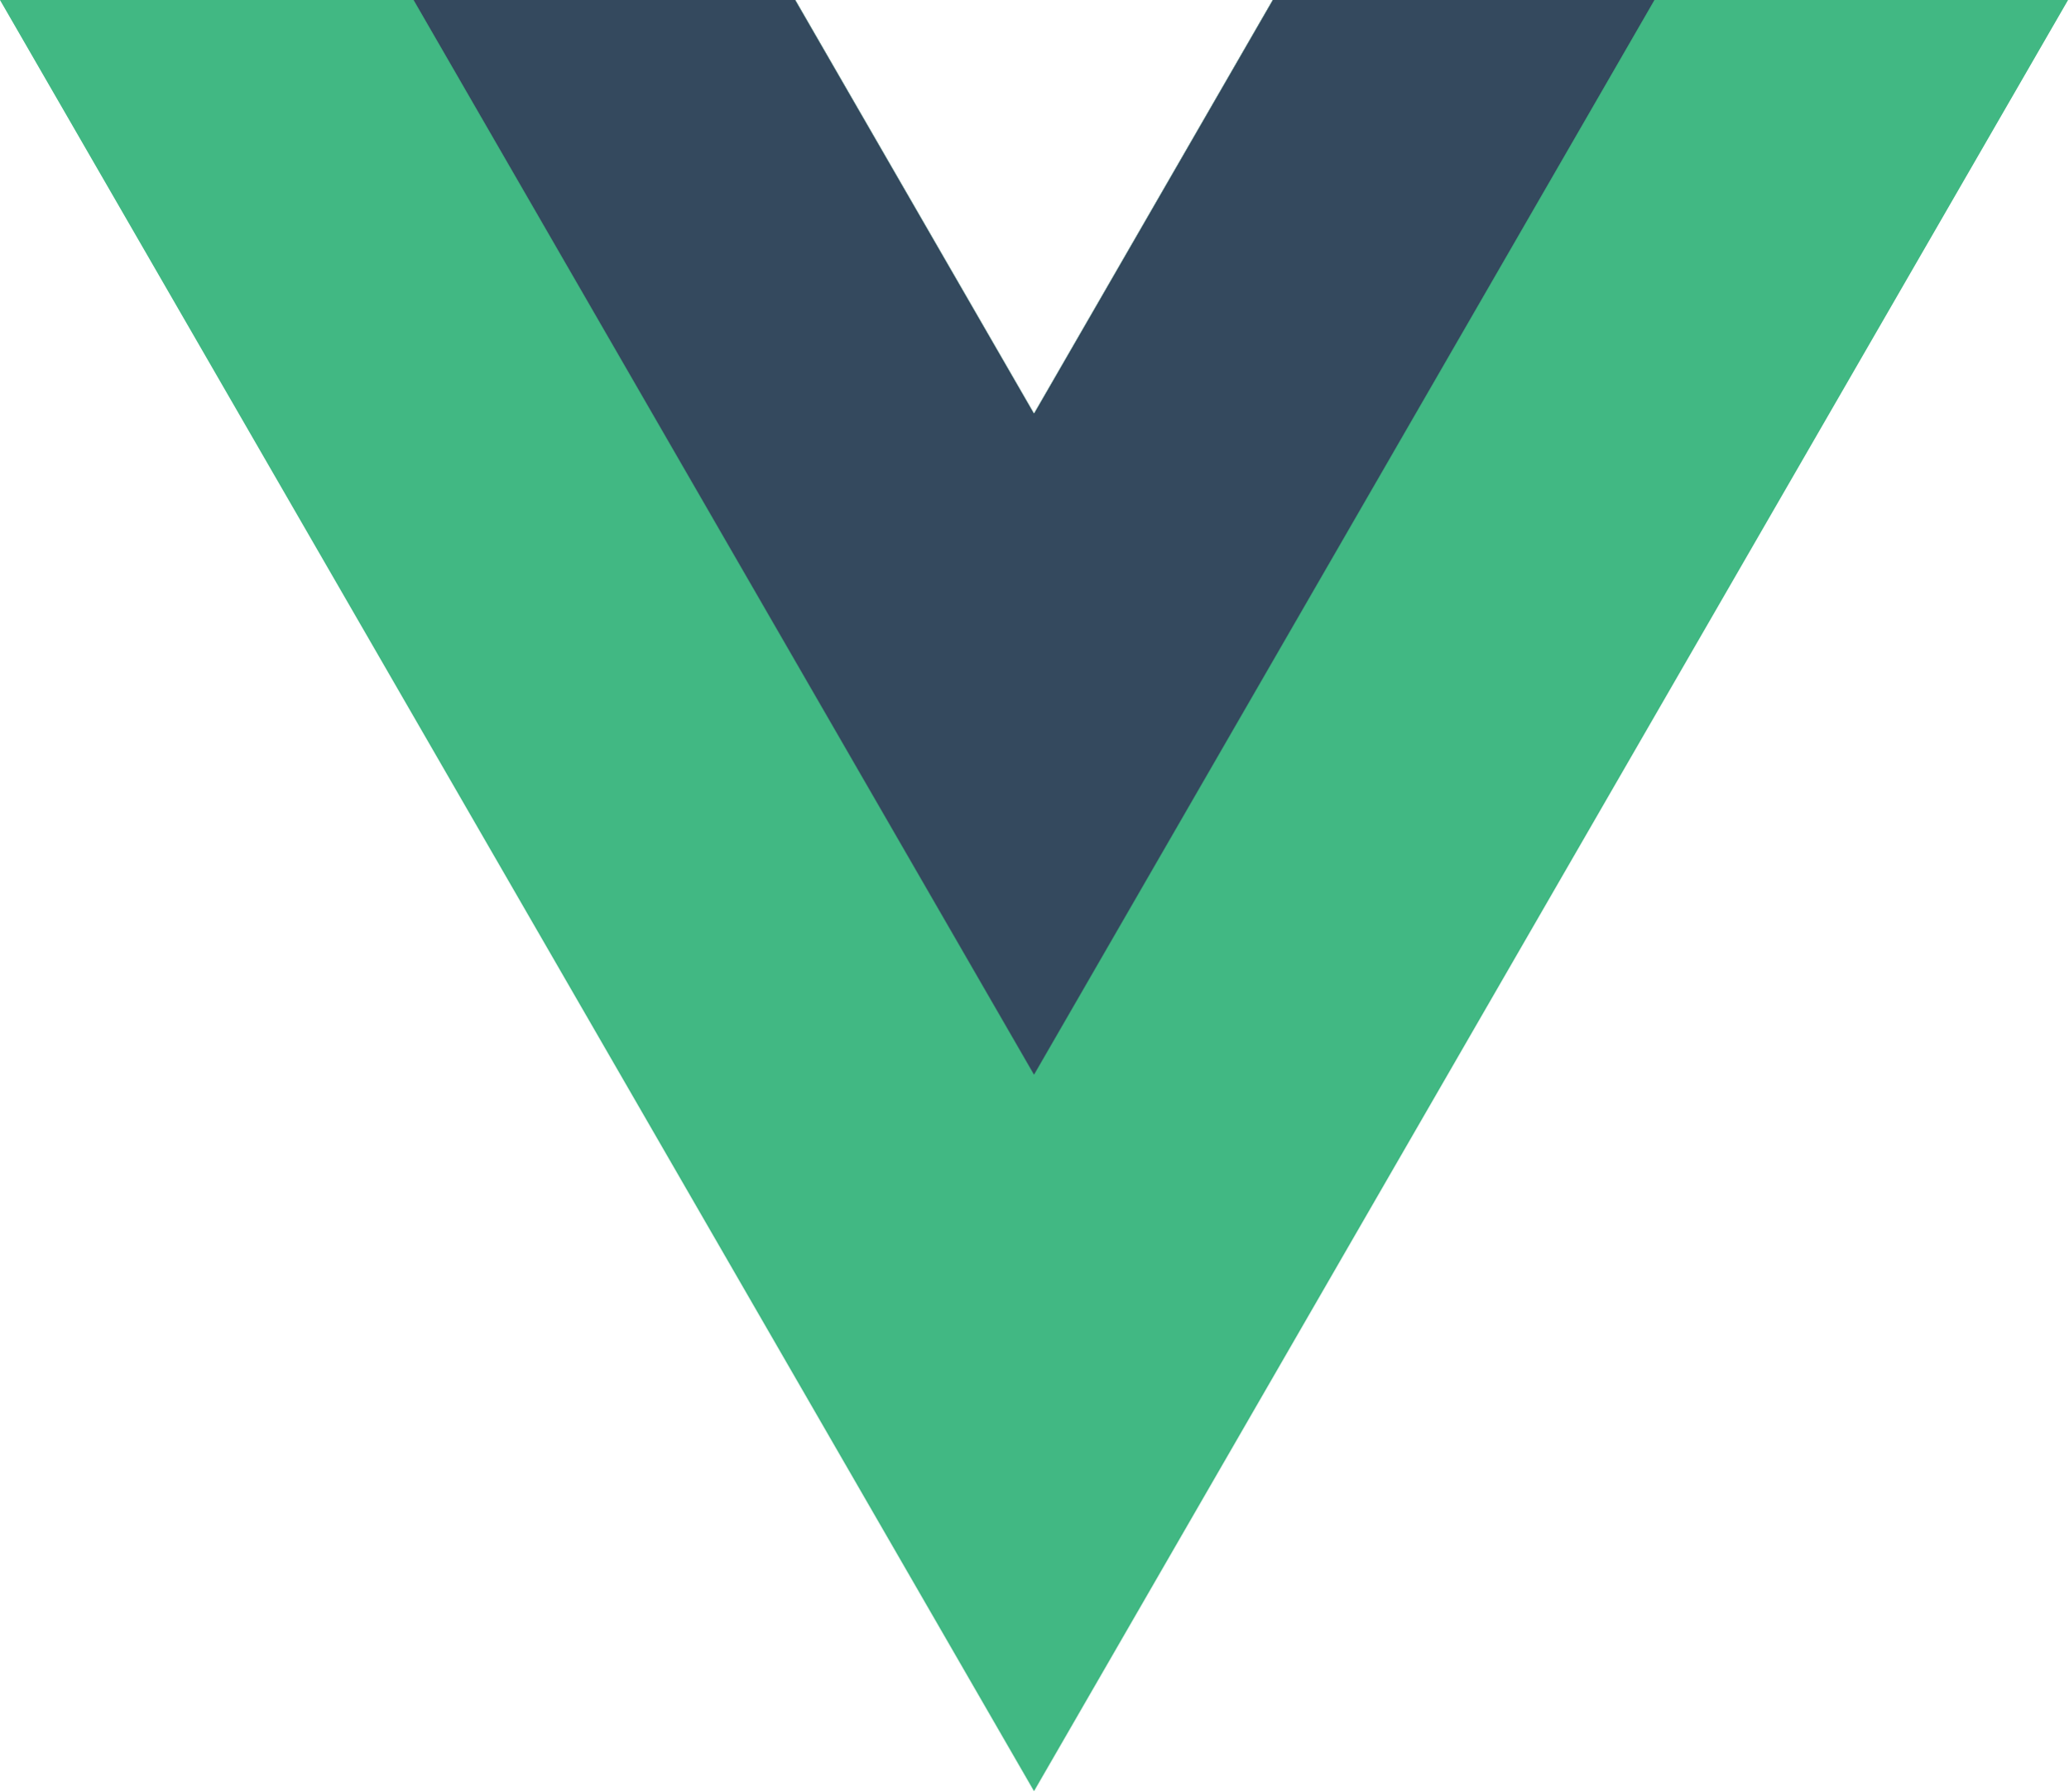
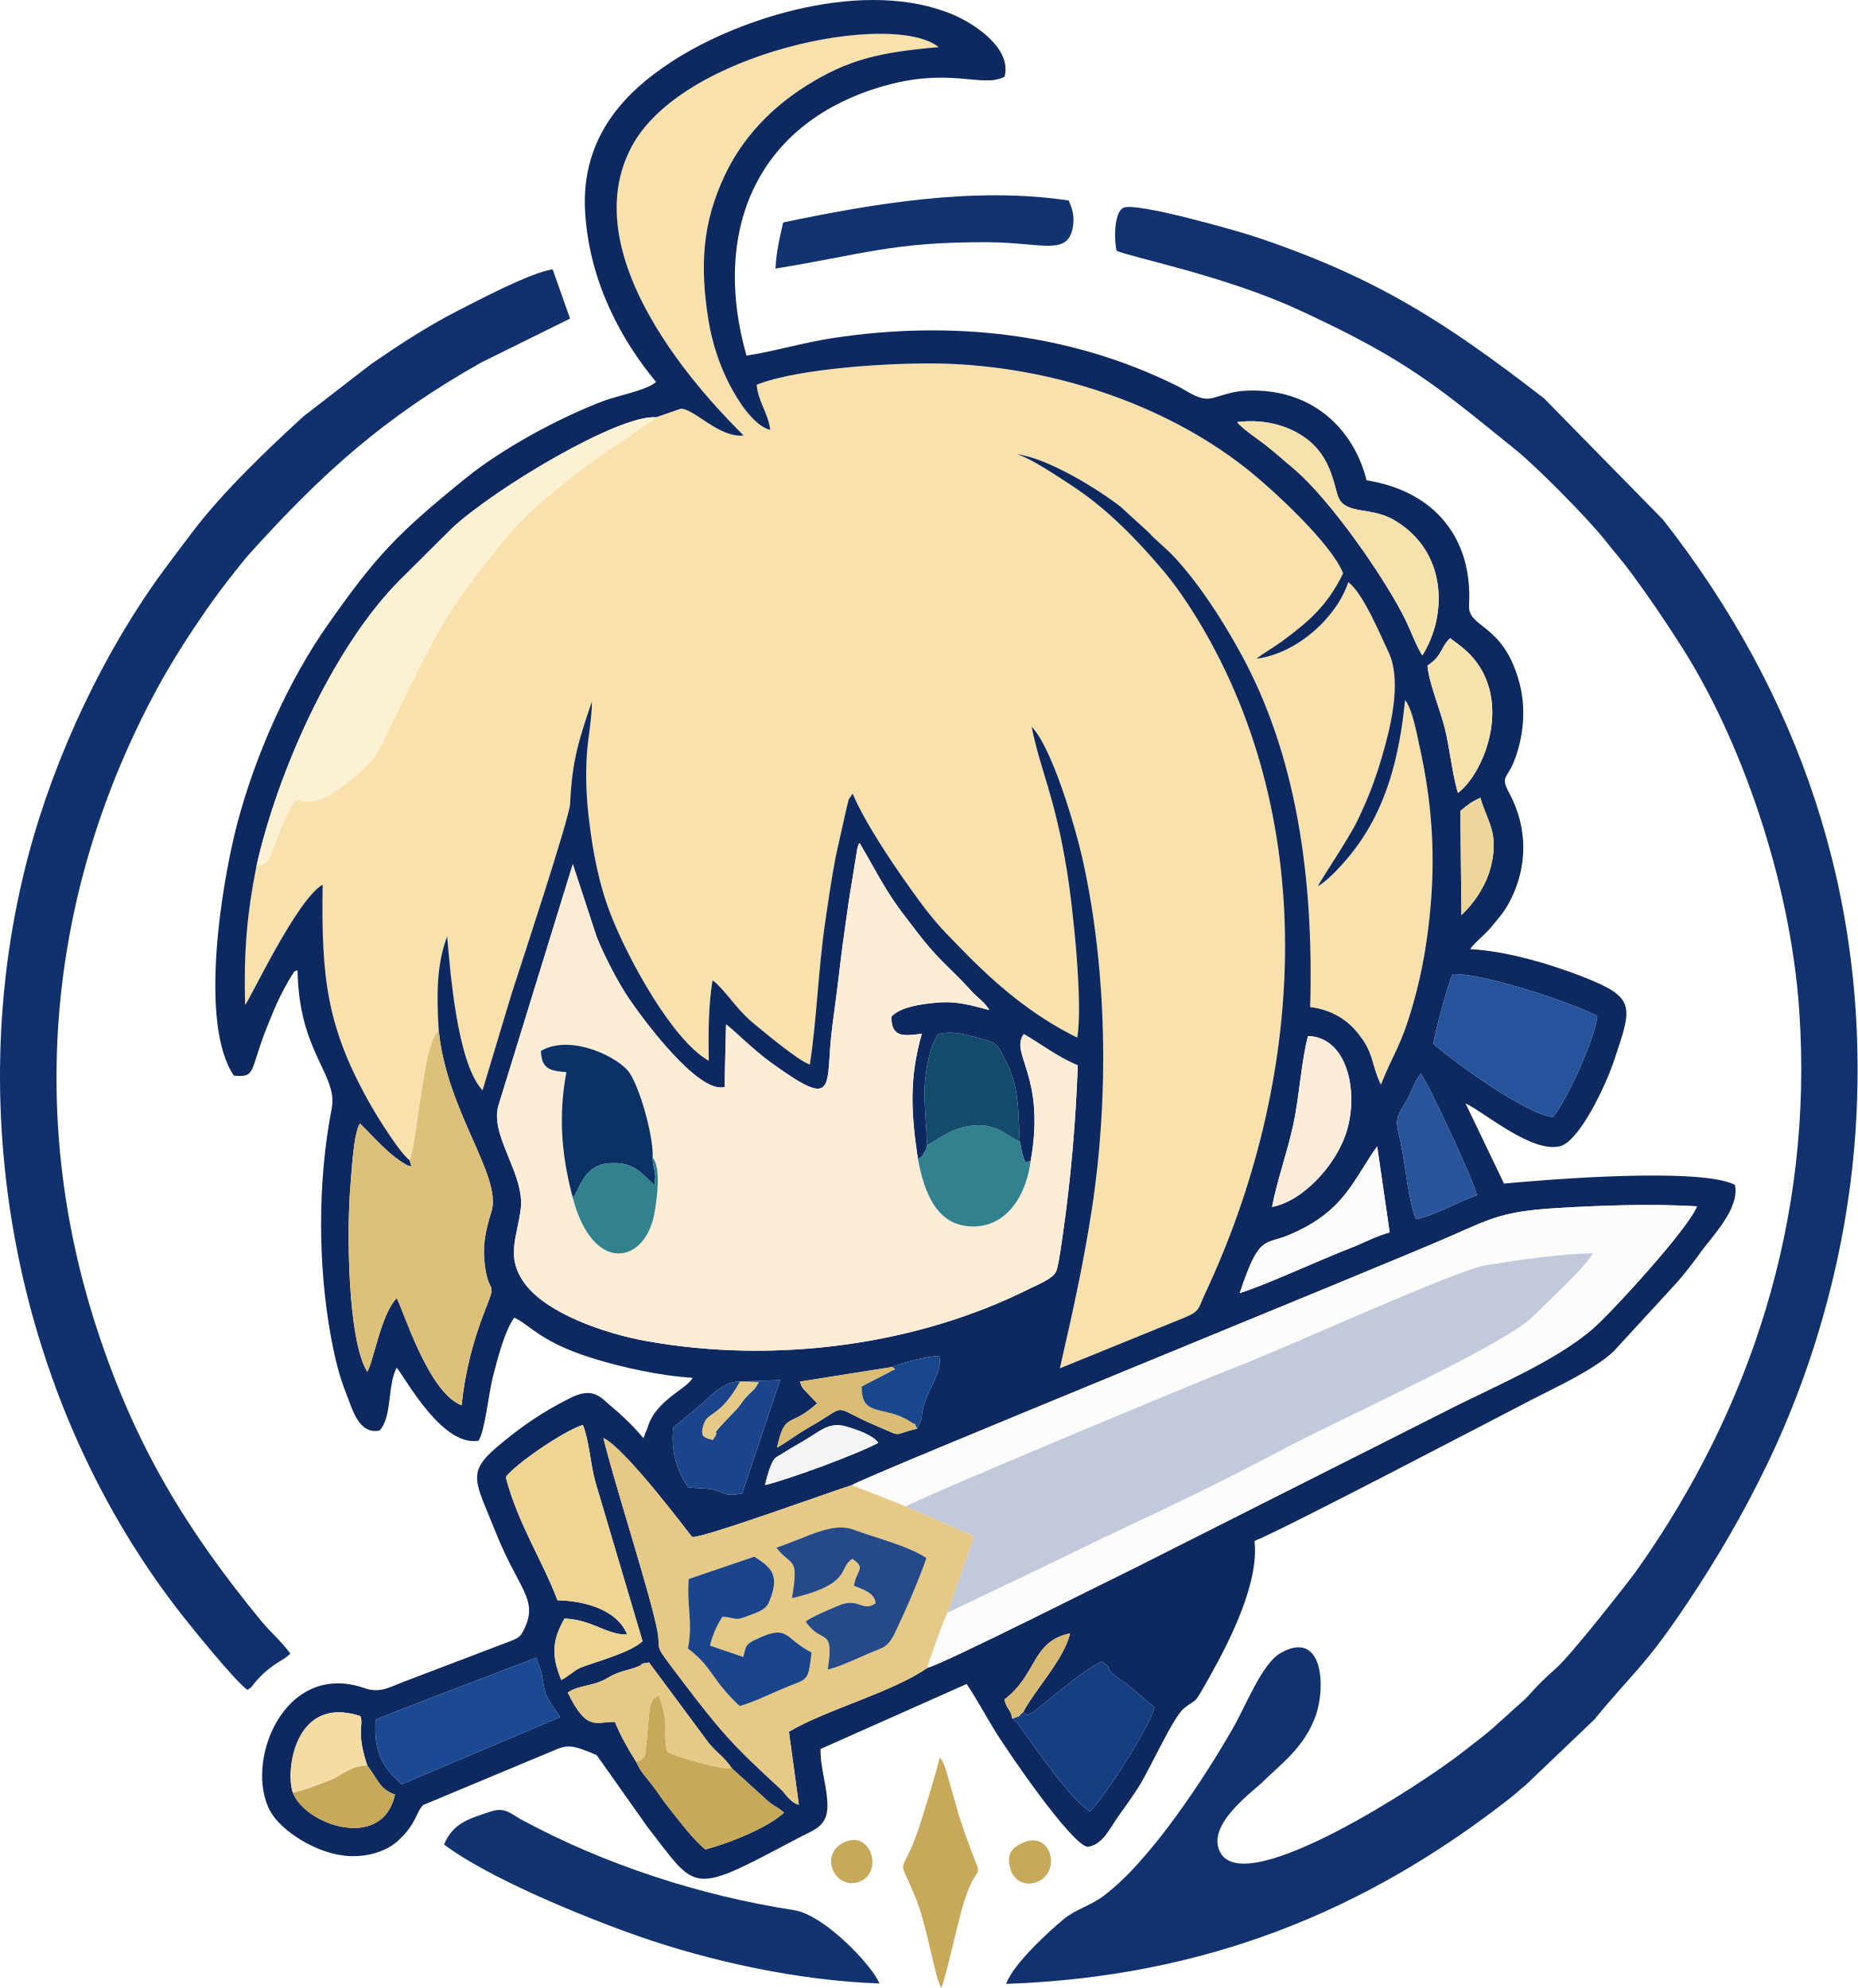
- <svg xmlns="http://www.w3.org/2000/svg" viewBox="0 0 261.76 226.69">
-   <path d="M161.096.001l-30.225 52.351L100.647.001H-.005l130.877 226.688L261.749.001z" fill="#41b883" />
-   <path d="M161.096.001l-30.225 52.351L100.647.001H52.346l78.526 136.01L209.398.001z" fill="#34495e" />
+ <svg xmlns="http://www.w3.org/2000/svg" xml:space="preserve" width="267.497mm" height="286.341mm" version="1.1" style="shape-rendering:geometricPrecision; text-rendering:geometricPrecision; image-rendering:optimizeQuality; fill-rule:evenodd; clip-rule:evenodd" viewBox="0 0 21869.4 23410">
+   <defs>
+     <style type="text/css">
+    
+     .fil16 {fill:#0C3164}
+     .fil1 {fill:#0D2960}
+     .fil4 {fill:#11316E}
+     .fil2 {fill:#11316F}
+     .fil10 {fill:#113370}
+     .fil21 {fill:#144A6C}
+     .fil15 {fill:#163E82}
+     .fil27 {fill:#19478B}
+     .fil17 {fill:#1A458A}
+     .fil13 {fill:#1B4A93}
+     .fil14 {fill:#254A87}
+     .fil12 {fill:#26549C}
+     .fil24 {fill:#27549A}
+     .fil20 {fill:#32818E}
+     .fil6 {fill:#C1C9DA}
+     .fil19 {fill:#C8A859}
+     .fil26 {fill:#DBBC75}
+     .fil8 {fill:#DDC17A}
+     .fil7 {fill:#E6C986}
+     .fil29 {fill:#ECD699}
+     .fil11 {fill:#EED593}
+     .fil28 {fill:#F2F4F6}
+     .fil25 {fill:#F4DCA5}
+     .fil18 {fill:#F7E1AD}
+     .fil0 {fill:#F8E1AC}
+     .fil23 {fill:#FBFBFC}
+     .fil22 {fill:#FCECDA}
+     .fil9 {fill:#FCF2D3}
+     .fil5 {fill:#FCFCFB}
+     .fil3 {fill:#FDECD6}
+    
+   </style>
+   </defs>
+   <g id="图层_x0020_1">
+     <g id="_3099852425344">
+       <path class="fil0" d="M7722.33 4913.81c20.52,38.91 19.52,-7.02 -39.11,34.12l-253.44 178.15c-120.94,83.71 -217.76,137.02 -330.24,218.5 -412.39,298.72 -877.72,652.39 -1196.92,1052.58 -664.49,833.1 -712.32,949.77 -1259.63,2058.38 -183.96,372.62 -180.61,445.09 -449.68,673.93 -147.46,125.41 -450.08,393.44 -702.89,282.38 -209.04,285.52 -270.66,668.44 -356.57,735.87 -96.94,76.09 7.5,16.06 -114.02,47.67 -118.55,603.97 -148.62,1016.13 -134.8,1638.73 48.89,-44.53 608,-1244.79 913.61,-1416.84 -15.77,1087.73 39.35,1681.66 581.64,2623.39 80.82,140.34 335.23,546.49 442.29,622.07 73.92,-145.84 146.19,-1152.41 287.71,-1452.12l54.02 -84.67c-22.56,-387.51 -29.42,-760.29 100.29,-1099.8 35.74,404.97 115.56,1491.53 416.35,1813.5l339.81 -1130.49c101.63,-318.3 683.47,-2074.62 691.24,-2245.65 23.86,-524.63 109.06,-765.1 256.19,-1202.23 3.08,181.29 -46.29,426.14 -58.94,623.91 -15.37,240.44 -7.34,482.87 19.94,721.94 47.57,416.86 117.98,793.68 263.49,1167.61 202.8,521.18 726.55,1479.99 1151.52,1716.24 -4.32,-337.49 -5.53,-631.9 44.14,-947.02 70.57,44.21 190.98,196.79 249.8,267.18 92.64,110.87 160.59,181.69 274.23,273.46 111.23,89.82 486.94,405.65 621.88,451.45 81.08,-525.48 99.55,-1119.87 178.37,-1661.22 38.04,-261.21 78.06,-536.01 127.51,-794.37l127.82 -571.34c4.61,-18.62 15.15,-63.94 24.89,-86.95 44.1,-104.07 -65.58,115.9 20.37,-39.5l25.57 -37.12c150.54,363.78 548.68,945.64 796.01,1278.37 198.8,267.44 280.29,341.34 485.32,552.55 399.72,411.78 828.92,779.87 1362.02,1041.7 70.21,-400.81 -51.24,-1540.78 -121.68,-1969.31 -146.09,-888.86 -304.76,-1150.89 -415.47,-1691.16 235.35,233.97 514.64,1169.46 606.54,1589.12 284.38,1298.43 304.85,2785.09 101.8,4099.1 -104.9,678.85 -229.37,1223.6 -375.61,1867.14l1472.88 -599.56c181.76,-76.97 154.94,-105.71 237.75,-282.19 1164.74,-2482.53 1363.24,-5509.56 -64.46,-7896.77 -131.22,-219.4 -282.14,-440.58 -426.36,-611.61 -308.26,-365.55 -667.34,-736.03 -1075.14,-1002.03 -158.2,-103.18 -464.65,-312.46 -646.02,-372.09 362.54,51.06 916.85,389.51 1212.03,614.2l331.53 302.73c100.71,110.98 201.48,181.43 308.37,297.19 291.25,315.39 556.76,726.42 776.92,1127.23 654.98,1192.44 862.92,2632.78 819.73,4168.71 270.98,34.82 444.06,162.85 560.19,306.44 197.69,244.45 150.81,355.96 272.13,607.65 152.96,-383.84 238.12,-447.82 384.86,-969.18 106.12,-377.02 167.16,-744.37 201.95,-1153.35 55.02,-646.77 6.38,-1245.15 -133.26,-1868.73 -29.68,-132.53 -82.17,-435.73 -168.6,-537.34 -66.75,665.13 -219.06,1284.07 -623.37,1795.14 -90.87,114.86 -272.8,324.03 -402.08,395.09 16.66,-50.26 356.68,-549.05 462.17,-766.99 146.92,-303.54 238.31,-555.4 332.15,-903.45 84.15,-312.11 180.33,-784.33 35.65,-1085.82 -88.77,-184.98 -297.07,-693.82 -473.67,-822.96 -127.24,393.31 -579.59,834.45 -1080.37,901.8 77.35,-63.13 201.94,-133.33 289.68,-197.6 322.56,-236.32 540.9,-422.74 730.66,-808.21 -137.83,-349.58 -831.8,-993.22 -1156.43,-1247.35 -968.74,-758.36 -2300.45,-1194.13 -3583.44,-1222.97 -558.26,-12.55 -1674.4,53.35 -2164.35,249.52 10.64,184.53 136.33,335.9 158.88,532 -199.75,-52.27 -384.08,-352.65 -476.95,-530.72 -112,-214.76 -205.37,-483.25 -249.81,-760.53 -103.98,-648.61 -69.71,-1146.14 187.6,-1697.7 219.1,-469.65 572.85,-816.86 959.13,-1060.83 507.17,-320.3 882.61,-397.44 1563.02,-458.09 -541.61,-433.8 -3022.12,56.87 -3615.38,1173.68 -781.08,1470.39 1300.58,3361.33 1317.92,3400.26 -286.24,28.75 -579.43,-314.06 -736.11,-316.47l-294.78 101.65z" />
+       <path class="fil1" d="M4324.6 20791.01c128.01,166.63 140.24,274.63 325.63,341.21 -145.88,671.16 -1054.8,360.56 -1201.68,-21.31 -90.55,-241.73 13.83,-1158.12 794.08,-902.88 42.64,110.12 -54.29,177.98 81.97,582.97zm403.43 221.02c-200.31,-187.63 -333.55,-351.55 -305.59,-758.42 38.78,-32.94 1671.17,-646.14 1891.88,-733.79l62.52 183.88c44.52,302.41 58.65,271.33 217.05,516.66l-1865.86 791.66zm3890.63 -186.25l440.46 398.8c58.92,44.21 109.75,64.9 170.21,120.61 -177.74,170.3 -640.62,360.57 -924.93,432.7 -150.8,-121.04 -303.21,-331.85 -431.83,-491.48 -75.29,-93.45 -114.86,-163.2 -194.46,-266.3 -77.29,-100.1 -133.78,-152.1 -187.6,-272.52 -101.66,-162.05 -178.34,-294.88 -251.32,-470.96 -211.63,-7.59 -326.94,128.2 -554.38,-344.67 62.3,-48.46 151.99,-67.1 231.03,-85.45 277.8,-64.49 197.73,-106.73 459.58,-178.77 47.78,-13.15 83,-22.17 131.03,-41.59 90.84,-36.73 -3.39,-29.04 134.59,-49.66l703.92 949.74c98.06,118.79 182.21,163.17 273.7,299.57zm3430.26 -668.58c52.53,56.07 36.1,39.06 116.44,3.86 30,-13.15 642.27,-548.46 811.37,-594.64 165.64,120.06 -37.85,45.91 297.75,269.74l317.21 268.85c-58.1,229.59 -556.36,1018.27 -759.17,1225.05 -263.52,-153.92 -817.59,-1004.75 -863.46,-1050.65 -4.31,-4.31 -11.81,-10.59 -15.94,-14.38l-35.58 -27.85c-23.84,-127.02 -59.43,-91.39 -93.25,-224.02 394.06,-301.14 315.35,-679.93 773.53,-779.69 -67.01,301.33 -425.28,680.68 -548.89,923.74zm-6094.59 -2763.31c103.02,-144.23 666.2,-536.23 907.98,-615.01 73.57,179.75 89.21,465.16 147.18,672.28l555.33 1875.12c-155.98,144.24 -605.75,257.48 -732,312.46 -78.35,34.12 -132.68,97.56 -224.43,143.88 -128.09,-301.48 -95.92,-492.12 37.94,-723.46 337.54,17.12 491.47,192.8 737.75,188.5 -120.86,-299.94 -516.76,-398.15 -820.52,-402.74 -181.48,-479 -465.03,-898.76 -609.23,-1451.04zm3053.11 94.01c18.56,-77.81 34.68,-147.97 64.86,-222.01 43.76,-107.35 47.21,-91.54 138.22,-149.03 116.77,-73.77 217.29,-127.28 342.16,-205.93 120.28,-75.76 229.67,-166.21 410.59,-112.61 128.45,38.05 312.53,100.22 377.75,191.79 -257.44,137.93 -1043.55,426.04 -1333.58,497.79zm-293.71 -1219.41l470.51 -17.44 -446.32 1335.77c-195.76,33.15 -158.62,12.56 -299.54,-34.39 -102.04,-34 -210.4,-22.86 -335.88,-37.78 -129.57,-189.27 -209.61,-425.73 -174.58,-705.03l358.94 -298.22c90.64,-90.36 242.56,-245.7 426.88,-242.91zm2084.1 555.27c-306.94,70.44 -152.99,104.3 -457.66,-23.8 -597.31,-251.14 -311.33,-277.42 -826.8,14.96 -143.14,81.19 -248.43,169.05 -365.63,231.29 98.6,-434.74 143.46,-221.25 472.83,-521.18l-163.72 -171.25c-44.95,-73.86 -12.55,-14.58 -38.87,-84.72l1089.57 -172.56c113.06,-50.37 422.83,-130.61 550.39,-129.27 43.87,197.08 -145.33,394.88 -195.56,636.3 -8.81,42.37 -10.01,94.7 -17.02,125.03l-47.52 95.19zm3797.91 -1597.5c229.82,-694.41 290.04,-562.02 576.45,-682.48 662.88,-278.81 754.69,-648.3 1041.43,-1044.12l147.3 1012.84c-164.02,43.86 -302.46,122.94 -459.88,183.61 -357.08,137.64 -1040.81,453.87 -1305.3,530.15zm-3677.95 4413.35c-407.63,286.89 -1176.21,485.79 -1629.71,752.27l117.25 860.25c-103.46,-25.92 -154.19,-129.33 -216.32,-186.26 -570.85,-523.15 -701.44,-671.47 -1179.29,-1301.04 -340.72,-448.9 -220.36,-291.57 -271.08,-563.61 -76.15,-408.4 -497.08,-1706.78 -634.86,-2267.52 271.91,130.31 1034.61,1159.97 1045.2,1165.27 119.26,17.54 1626.09,-530.8 1881.43,-611.2 90.23,-75.08 6273,-2591.87 7015.4,-2917.47 527.5,-231.36 648.82,-306.41 1296.28,-345.08 530.76,-31.7 1103.62,-51.32 1636.31,-20.17 -97.89,258.99 -997.84,1242.36 -1223.35,1439.32 -450.93,393.84 -1223.87,707 -1755.83,982.74l-3624.02 1827.97c-359.96,174.2 -2264.12,1137.33 -2457.4,1184.55zm5750.65 -5282.73c-99.42,-276.83 -115.08,-611.65 -179.69,-908.95 -56.43,-259.63 -67.58,-259.66 51.47,-453.82 71.65,-116.84 105.27,-246.03 185.9,-350.85 65.21,61.3 643.64,1296.55 659.82,1431.56 -238.51,86.07 -494.61,238.18 -717.5,282.07zm-1692.38 -144.77c55.81,-297.69 179.6,-644.97 250.58,-972.01 69.03,-317.99 96.07,-761.33 172.77,-1040.16 477.47,15.25 606.3,693.14 440.91,1164.96 -133.87,381.86 -516.24,784.2 -864.26,847.21zm1898.9 -1923.17c19.14,-133.57 172.31,-703.56 226.11,-818.19 370.39,-12.03 1412.59,339.53 1704.1,492.1 -28.49,280.36 -366.71,1006.4 -521.59,1189.93 -289.53,-13.69 -1197.11,-666.86 -1408.62,-863.84zm-6068.64 1357.94c44.61,-30.14 24.22,9.52 76.76,-77.33 41.88,-69.24 15.08,-28.15 26.64,-78.68 13.84,-71.65 -37.57,-519.84 -22.38,-712.33 16.41,-208.12 57.45,-447.64 157.02,-601.78 181.48,-44.56 355.29,14.44 518.27,57.2 188.1,49.36 194.94,95.65 281.57,264.98 159.53,311.81 140.48,578.73 161.49,944.47 16.34,46.45 18.42,115.39 35.63,162.69 33.33,91.6 11.47,80.42 92.41,67.37 182.72,-1008.91 -252.4,-1266.07 -79.92,-1497.19 198,116.59 408.48,276.7 635.03,368.93 -25.44,671.71 -79.28,1310.66 -172.41,1964.47 -13.29,93.3 -53.23,402.29 -84.53,466.34 -40.7,83.28 -210.1,148.85 -315.71,201.72 -1326.16,663.84 -2987.79,885.13 -4496.63,615.79 -533.63,-95.26 -1197.58,-340.28 -1444.32,-682.77 -222.47,-308.8 -89.78,-526.94 -44.92,-870.13 54.55,-417.3 -380.92,-880.91 -256.9,-1239.75l870.33 -2825.32 280.51 855.9c94.48,235.35 253.21,538.07 375.8,719.93 177.04,262.64 822.49,1132.13 1129.99,1048.65l17.87 -735.57c44.32,21.13 309.36,288.25 520.27,441.72 817.46,594.76 637.87,282.25 730.79,-420.73 32.68,-247.23 66.15,-497.82 94.51,-744.41 28.65,-249.15 67.37,-490.48 100.09,-734.75l100.46 -620.25c31.14,-93.48 8.31,-30.63 27.39,-57.68 114.82,194.44 213.24,383.11 325.39,563.59 114.66,184.55 231.03,328.12 363.89,502 245.22,320.95 395.48,419.04 624.11,673.86 84.35,94.02 158.81,131.81 212.82,226.27 -217.53,-55.74 -378.68,-109.3 -621.4,-87.29 -185.99,16.86 -423.23,50.42 -533.05,164.88 2.72,249.42 141.38,228.64 359.52,201.76 -151.4,527.69 -126.2,939.25 -46.36,1473.43zm6386.75 -4097.89c94.44,-78.31 132.2,-107.18 235.04,-155.07 86.4,291.55 215.53,406.89 129.65,788.48 -57.34,254.72 -222.34,473.72 -352.27,592.94l-12.42 -1226.35zm-387.07 -1710.84c178.59,-119.71 153.11,-216.42 266.24,-323.75 128.03,96.79 244.66,175.72 345.62,333.34 341.58,533.29 36.86,1268.26 -252.93,1489.85 -65.9,-208.4 -98.29,-534.57 -155.42,-762.99 -53.5,-213.89 -191.47,-548.12 -203.51,-736.45zm-60.84 -119.67c-57.44,-83.84 -144.74,-308.64 -196.52,-415.09 -235.26,-483.52 -884.91,-1416.53 -1308.74,-1776.43 -112.32,-95.37 -231.02,-200.37 -345.36,-290.26 -73.25,-57.59 -281.66,-196.79 -328.89,-266.49 358.33,-45.04 673.17,64.82 872.14,242.8 249.76,223.41 272.03,542.11 323.77,652.66 90.29,192.91 380.4,102.48 644.24,254.25 632.47,363.81 639.93,1119.9 339.37,1598.55zm-11580.84 4407.48c93.39,968.76 750.34,1721.02 621.51,2140.12 -69.39,225.77 -109.66,398.42 -76.13,646.55 47.97,355.06 148.53,144.06 -0.57,520.49 -138.15,348.78 -231.9,714.56 -275.16,1115.22 -391.58,-148.86 -683.98,-1118.16 -763.6,-1261.66 -185.65,189.92 -271.98,744.26 -346.1,866.74 -232.73,-369.31 -245.5,-1682.3 -196.24,-2220.25 11.84,-129.27 33.24,-588.8 109.72,-703.57 169.21,163.67 353.66,391.02 576.83,502.91 14.68,-20.77 48.05,50.61 8.01,-69.75 -107.06,-75.58 -361.47,-481.73 -442.29,-622.07 -542.29,-941.73 -597.41,-1535.66 -581.64,-2623.39 -305.61,172.05 -864.72,1372.31 -913.61,1416.84 -13.82,-622.59 16.25,-1034.76 134.8,-1638.73 243.71,-1085.58 885.03,-2543.9 1665.93,-3342.63l635.22 -632.52c506.48,-469.96 1963.21,-1339.7 2401.34,-1306.43l294.78 -101.65c156.68,2.41 449.87,345.21 736.11,316.47 -17.34,-38.93 -2098.99,-1929.87 -1317.92,-3400.26 593.26,-1116.81 3073.77,-1607.48 3615.38,-1173.68 -680.41,60.65 -1055.85,137.79 -1563.02,458.09 -386.29,243.97 -740.04,591.17 -959.13,1060.83 -257.31,551.56 -291.57,1049.09 -187.6,1697.7 44.44,277.28 137.82,545.77 249.81,760.53 92.87,178.07 277.21,478.45 476.95,530.72 -22.55,-196.1 -148.24,-347.47 -158.88,-532 489.95,-196.16 1606.09,-262.07 2164.35,-249.52 1282.99,28.84 2614.7,464.61 3583.44,1222.97 324.64,254.14 1018.6,897.77 1156.43,1247.35 -189.76,385.47 -408.1,571.89 -730.66,808.21 -87.74,64.28 -212.33,134.47 -289.68,197.6 500.78,-67.35 953.13,-508.49 1080.37,-901.8 176.6,129.14 384.9,637.98 473.67,822.96 144.68,301.49 48.51,773.71 -35.65,1085.82 -93.84,348.05 -185.23,599.91 -332.15,903.45 -105.49,217.94 -445.51,716.73 -462.17,766.99 129.28,-71.06 311.21,-280.23 402.08,-395.09 404.31,-511.07 556.62,-1130.01 623.37,-1795.14 86.42,101.61 138.92,404.81 168.6,537.34 139.64,623.58 188.28,1221.96 133.26,1868.73 -34.8,408.98 -95.83,776.33 -201.95,1153.35 -146.73,521.36 -231.9,585.34 -384.86,969.18 -121.33,-251.69 -74.45,-363.2 -272.13,-607.65 -116.13,-143.6 -289.21,-271.62 -560.19,-306.44 43.19,-1535.93 -164.75,-2976.27 -819.73,-4168.71 -220.16,-400.81 -485.67,-811.84 -776.92,-1127.23 -106.9,-115.76 -207.67,-186.21 -308.37,-297.19l-331.53 -302.73c-295.19,-224.69 -849.5,-563.14 -1212.03,-614.2 181.37,59.63 487.83,268.91 646.02,372.09 407.81,266 766.88,636.48 1075.14,1002.03 144.22,171.02 295.14,392.21 426.36,611.61 1427.71,2387.21 1229.2,5414.25 64.46,7896.77 -82.8,176.48 -55.99,205.21 -237.75,282.19l-1472.88 599.56c146.24,-643.54 270.71,-1188.29 375.61,-1867.14 203.05,-1314.01 182.58,-2800.67 -101.8,-4099.1 -91.91,-419.65 -371.19,-1355.15 -606.54,-1589.12 110.71,540.27 269.38,802.3 415.47,1691.16 70.43,428.53 191.89,1568.51 121.68,1969.31 -533.1,-261.82 -962.3,-629.92 -1362.02,-1041.7 -205.03,-211.22 -286.52,-285.11 -485.32,-552.55 -247.34,-332.73 -645.48,-914.59 -796.01,-1278.37l-25.57 37.12c-85.96,155.4 23.73,-64.58 -20.37,39.5 -9.75,23.01 -20.28,68.33 -24.89,86.95l-127.82 571.34c-49.45,258.36 -89.47,533.16 -127.51,794.37 -78.83,541.35 -97.3,1135.75 -178.37,1661.22 -134.94,-45.8 -510.65,-361.63 -621.88,-451.45 -113.64,-91.76 -181.6,-162.59 -274.23,-273.46 -58.81,-70.38 -179.22,-222.97 -249.8,-267.18 -49.67,315.12 -48.46,609.53 -44.14,947.02 -424.97,-236.25 -948.72,-1195.06 -1151.52,-1716.24 -145.51,-373.93 -215.92,-750.75 -263.49,-1167.61 -27.28,-239.07 -35.31,-481.51 -19.94,-721.94 12.65,-197.77 62.02,-442.62 58.94,-623.91 -147.13,437.13 -232.32,677.6 -256.19,1202.23 -7.77,171.02 -589.61,1927.35 -691.24,2245.65l-339.81 1130.49c-300.79,-321.97 -380.61,-1408.53 -416.35,-1813.5 -129.71,339.51 -122.85,712.29 -100.29,1099.8zm2559.42 -7628.38c-102.34,96.77 -462.81,164.8 -612.5,221.54 -548.05,207.76 -1206.6,570.42 -1628.17,912.06 -807.88,654.69 -1054.17,911.57 -1634.67,1741.19 -428.48,612.34 -830.27,1472.64 -1054.44,2323.36 -183.04,694.61 -457.05,2360.98 -40.22,2970.49 269.37,23.77 177.82,-48.34 399.08,-596.47 50.67,-125.54 89.71,-223.32 148.35,-341.81 30.58,-61.77 55.5,-107.61 90.73,-169.63 5.2,-9.15 42.41,-71.06 43.41,-72.39 55.36,-73.32 1.15,-31.15 68.02,-61.75 13.56,972.01 478.95,1232.78 402.05,1628.1 -167.14,859.23 -163.88,1843.16 -9.02,2691.8 40.9,224.15 95.43,456.45 176.99,659.09 73.48,182.58 146.6,492.59 395.12,442.42 151.77,-164.3 89.97,-532.24 201.9,-740.44 111.83,136.76 535.97,932 962.69,860.56 76.25,-110.81 118.64,-554.67 169.02,-750.89 53.6,-208.78 139.7,-545.12 252.68,-698.73 185.39,85.69 308.68,286.37 911.31,474.81 347.86,108.78 800.08,209.5 1186.94,233.67 -49,123.11 -431.12,258.38 -526.06,578.14l-52 132.46c-101.92,-122.7 -231.68,-251.5 -358.42,-357.04 -148.39,-123.58 -225.62,-254.55 -505.56,-114.38 -346.92,173.72 -599.93,355.28 -863.09,578.21 -360.09,305.05 -247.83,410.32 -11.23,1002.62 267.82,670.44 495.86,782.85 343.92,1119.54 -63.4,140.51 -76.05,122.34 -327.55,220.65l-1043.26 397.76c-204.14,71.16 -321.67,164.91 -518.01,96.46 -949.81,-331.1 -1425.05,880.43 -1108.1,1452.32 126.94,229.05 555.67,511.81 937.95,525.38 236.22,8.39 439.24,-66.92 563.3,-179.45 219.85,-199.4 214.04,-345.71 298.96,-422.6l1526.83 -637.85c168.47,-73.84 217.57,-75.53 514.04,50.3l595.37 843.14c603.39,775.29 493.56,813.18 1786.81,129.17 176.73,-93.48 335.73,-129.96 334.64,-378.55 -0.96,-216.77 -86.06,-443.49 -80.92,-665.47l1719.67 -765.3c109.3,161.89 215.03,355.76 313.62,519.43 166.16,275.88 921.51,1373.15 1109.74,1398.24 172.79,-20.91 259.11,-209.79 349.91,-341.56 103.91,-150.79 186.07,-254.1 280.48,-412.01 116.31,-194.55 384.78,-782.09 505.07,-877.69 167.58,-133.17 97.71,-8.11 308.98,-384.37 233.65,-416.11 578.46,-1099.66 520.83,-1586.03 353.72,-141.04 2860.34,-1455.65 3266.13,-1664.76 299.01,-154.09 722.65,-346.15 961.12,-566.89l745.73 -811.76c81.14,-90.77 197.43,-241.35 279.24,-355.29 136.77,-190.48 466.52,-520.21 403.44,-796.4 -415.44,-204.89 -2154.15,-66.14 -2717.87,-13.75l-453.3 -944.96c224.25,107.03 777.77,585.14 1109.72,506.21 229.23,-54.51 540.09,-711.84 639.75,-1010.81 214.13,-642.3 262.87,-738 -366.63,-985.1 -367.97,-144.44 -903.02,-305.88 -1326.55,-325.23 20.57,-48.29 184.38,-183.52 242.26,-254.9 81.67,-100.71 157.1,-178.06 229.02,-319.57 203.43,-400.28 208.16,-852.6 -11.3,-1261.24 -109.46,-203.82 -28.47,-167.42 52.88,-371.19 108.06,-270.71 147.54,-603.1 71.32,-906.31 -184.46,-733.76 -615.16,-658.74 -598.93,-938.66 44.9,-774.33 -392.61,-1340.1 -1206.44,-1469.65 -145.74,-586.23 -610.26,-1051.6 -1323.25,-1057.01 -222.88,-1.69 -290.53,32.86 -482.71,86.28 -157.16,43.7 -285.18,-72.05 -425.35,-141.5 -1256.83,-622.68 -2650.26,-776.15 -4053.08,-562.39 -352.69,53.75 -694.87,158.28 -1015.94,206.15 -408.2,-1435.12 91.21,-2715.79 1574,-3162.31 822.08,-247.55 1197.38,18.83 1464.22,-121.7 89.21,-327.89 -343.37,-619.65 -606.09,-730.89 -1021.41,-432.47 -2499.64,22.14 -3314.88,555.21 -504.8,330.09 -1077.11,857.7 -1015.92,1784.98 54.93,832.48 442.23,1513.13 834.19,1984.99z" />
+       <path class="fil2" d="M13146.17 2953c142.89,70.46 1262.39,290.56 2131.43,690.25 1301.7,598.68 1647.42,912.57 2576.81,1661.87 219.17,176.71 833.55,791.19 1045.43,1060.57 112.05,142.47 209.02,250.25 319.8,401.5 204.73,279.55 379,535.68 584.1,857.91 685.82,1077.5 1272.49,2730.33 1379,4275.16 170.11,2467.3 -584.81,4709.23 -1902.63,6576.58 -111.02,157.31 -775.51,1000.08 -948.84,1157.18 -166.38,150.78 -207.54,187.6 -360.93,359.41l-363.88 328.22c-116.96,107.05 -276.38,223.42 -400.5,321.08 -439.09,345.49 -2517.16,1712.37 -2833.44,1181.91 -193.65,-324.81 376.82,-725.42 492.5,-840.62 206.21,-205.37 494.37,-405.92 626.57,-786.03 119.52,-343.62 81.44,-1014.26 -414.96,-732.74 -216.87,123 -401.91,605.57 -559.72,882.54 -321.99,565.1 -978.55,1576.87 -1533.47,1984.07 -156.95,115.16 -314.6,148.8 -456.58,264.5 -168.96,137.68 -602.41,534.38 -681.25,765.19 2331.42,-81.75 4230.31,-851.04 5942.24,-2194.74 63.48,-49.82 107.79,-95.75 172.26,-144.82l811.65 -774.9c471.19,-576.41 589.15,-612.4 1111.57,-1397.84 334.65,-503.12 632.37,-1009.65 915.44,-1594.49 559.53,-1156 962.34,-2547.77 1050.37,-3999.23 164.01,-2703.95 -675.13,-5100.66 -2270.17,-7135.96l-1399.57 -1427.36c-1148.08,-887.72 -1968.72,-1427.58 -3422.93,-1910.88 -160.08,-53.2 -1383.47,-407.01 -1530.91,-334.46 -116.13,57.15 -108.02,401.33 -79.41,506.16z" />
+       <path class="fil3" d="M7683.73 13629.39c100.52,124.92 52.24,461.53 25.38,632.95 -98.22,626.92 -730.8,756.28 -967.7,-164.79 -132.48,-499.62 -168.09,-957.6 -73.45,-1472.08 -202.31,-15.82 -291.56,-41.98 -300.01,-250.02 338.97,-196.76 861.61,51.32 1018.77,226 131.14,145.75 311.2,779.39 297.01,1027.94zm4449.98 44.07c-49.22,391.67 -273.82,774.63 -685.54,769.04 -426.31,-5.78 -567.22,-405.97 -641.86,-795.64 -79.83,-534.18 -105.04,-945.74 46.36,-1473.43 -218.14,26.87 -356.8,47.66 -359.52,-201.76 109.82,-114.47 347.06,-148.03 533.05,-164.88 242.72,-22.01 403.87,31.55 621.4,87.29 -54.01,-94.46 -128.47,-132.25 -212.82,-226.27 -228.62,-254.82 -378.89,-352.91 -624.11,-673.86 -132.85,-173.89 -249.22,-317.46 -363.89,-502 -112.14,-180.48 -210.57,-369.15 -325.39,-563.59 -19.08,27.05 3.75,-35.8 -27.39,57.68l-100.46 620.25c-32.72,244.27 -71.45,485.6 -100.09,734.75 -28.36,246.59 -61.83,497.18 -94.51,744.41 -92.92,702.98 86.67,1015.49 -730.79,420.73 -210.91,-153.46 -475.95,-420.59 -520.27,-441.72l-17.87 735.57c-307.49,83.48 -952.94,-786.01 -1129.99,-1048.65 -122.58,-181.87 -281.31,-484.58 -375.8,-719.93l-280.51 -855.9 -870.33 2825.32c-124.02,358.84 311.45,822.45 256.9,1239.75 -44.86,343.19 -177.56,561.33 44.92,870.13 246.74,342.49 910.69,587.51 1444.32,682.77 1508.84,269.34 3170.47,48.05 4496.63,-615.79 105.61,-52.86 275.01,-118.44 315.71,-201.72 31.3,-64.05 71.24,-373.04 84.53,-466.34 93.14,-653.81 146.97,-1292.76 172.41,-1964.47 -226.55,-92.23 -437.03,-252.34 -635.03,-368.93 -172.48,231.12 262.64,488.29 79.92,1497.19z" />
+       <path class="fil4" d="M2911.01 19898.51c64.86,-33.81 40.51,-31.34 113.47,-112.22 193.55,-214.55 326.93,-232.95 392.79,-315.81 -115.05,-154.15 -234.16,-250.81 -347.49,-389.17 -870.35,-1062.58 -1476.11,-2045.27 -1928.98,-3434.09 -833.02,-2554.59 -556.1,-5200.33 707.95,-7536.24 181.07,-334.61 391.4,-656.94 587.91,-939.93 113.29,-163.15 216.25,-296.73 333.31,-445.49 55.93,-71.07 117.43,-148.96 169.05,-206.12 853.43,-945.04 1582.36,-1608.11 2734.44,-2255.11l1037.84 -512.51 -204.9 -580.68c-265.38,41.57 -852.98,353.51 -1119.45,489.3 -365.73,186.37 -708.58,414.09 -1017,626.42l-797.71 616.45c-431.77,395.86 -947.04,888.22 -1300.43,1353.27 -123.78,162.89 -223.32,293.94 -346.29,461.12 -693.42,942.73 -1274.49,2164.94 -1588.22,3342.64 -816.93,3066.67 -125.49,6500.01 1809.41,8962.8 120.48,153.35 612.41,763.37 764.31,875.36z" />
+       <path class="fil5" d="M10030.41 17487.75c9.27,8.35 549.21,211.8 632.37,253.08 74.77,-65.36 3517.11,-1502.68 3877.89,-1638.68 539.67,-203.42 2597.86,-1147.19 2953.69,-1203.79 395.13,-62.85 855.26,-132.04 1261.71,-140.22 -73.7,123.72 -251.85,294.12 -349.33,393.87l-379.68 369.97c-369.66,340.63 -2325.92,1225.54 -2886.35,1525.6 -624.63,334.45 -1323.39,673.44 -1968.07,974.59 -340.81,159.2 -655.46,319.43 -992.55,478.51l-1024.23 488.82c-29.91,39.15 -242.01,631.4 -238.07,650.11 193.28,-47.22 2097.44,-1010.34 2457.4,-1184.55l3624.02 -1827.97c531.97,-275.74 1304.9,-588.89 1755.83,-982.74 225.51,-196.97 1125.46,-1180.34 1223.35,-1439.32 -532.69,-31.15 -1105.55,-11.53 -1636.31,20.17 -647.46,38.67 -768.78,113.72 -1296.28,345.08 -742.4,325.61 -6925.17,2842.39 -7015.4,2917.47z" />
+       <path class="fil6" d="M10662.78 17740.83l804.63 349.24 -311.55 899.42 1024.23 -488.82c337.09,-159.08 651.73,-319.3 992.55,-478.51 644.68,-301.15 1343.44,-640.15 1968.07,-974.59 560.43,-300.06 2516.69,-1184.97 2886.35,-1525.6l379.68 -369.97c97.49,-99.74 275.63,-270.15 349.33,-393.87 -406.45,8.18 -866.58,77.37 -1261.71,140.22 -355.83,56.6 -2414.02,1000.37 -2953.69,1203.79 -360.78,136 -3803.12,1573.33 -3877.89,1638.68z" />
+       <path class="fil7" d="M8881.22 18330.57c189.96,125.52 310.48,208.39 172.6,533.82 -42.47,100.24 -134.77,118.64 -243.24,161.99 -176.2,70.43 -139.05,20.59 -304.3,11.44 -59.65,83.34 -135.85,258.66 -146.04,340.78l391.29 133.74c28.7,-126.3 25.63,-148.23 140.28,-203.39 399.94,-192.42 332.43,-18.95 662.22,149.73 -39.9,363.3 -41.7,300.01 -343.23,428.42 -147.62,62.86 -363.8,166.84 -502.63,202.26 -329.87,-304.62 -320.8,-462.14 -609.26,-676.55 61.19,-308.32 -17.44,-506.87 10.03,-819.16l772.27 -263.07zm1168.77 -317.35c273.1,100.71 627.78,185.32 856.5,332.44 -72.01,224.8 -259.14,651.83 -368.57,879.41 -90.5,188.24 -146.38,172.82 -345.03,260.26 -127.97,56.32 -307.19,141.27 -447.36,174.37 75.92,-517.08 -63.62,-280.55 -260.2,-564.16 57.78,-52.15 294.65,-150.03 389.38,-189.59 238.44,-99.59 278.82,81.98 432.89,-25.18 -2.56,-124.06 -158.95,-167.34 -253.05,-207.44 22.83,-182.27 151.81,-202.12 -19.67,-316.35 -169.63,100.91 8.18,294.2 -711.09,462.75 85.02,-510.56 -4.88,-360.53 -183.81,-594.9 386.7,-130.67 658.11,-304.5 910.01,-211.61zm867.8 1626.38c-3.94,-18.71 208.17,-610.96 238.07,-650.11l311.55 -899.42 -804.63 -349.24c-83.16,-41.29 -623.1,-244.74 -632.37,-253.08 -255.33,80.4 -1762.17,628.73 -1881.43,611.2 -10.59,-5.3 -773.29,-1034.96 -1045.2,-1165.27 137.78,560.74 558.72,1859.11 634.86,2267.52 50.72,272.05 -69.64,114.71 271.08,563.61 477.85,629.58 608.44,777.9 1179.29,1301.04 62.13,56.93 112.86,160.34 216.32,186.26l-117.25 -860.25c453.5,-266.47 1222.08,-465.38 1629.71,-752.27z" />
+       <path class="fil8" d="M4822.57 13662.73c40.04,120.37 6.66,48.98 -8.01,69.75 -223.18,-111.89 -407.63,-339.24 -576.83,-502.91 -76.47,114.77 -97.88,574.3 -109.72,703.57 -49.26,537.95 -36.5,1850.94 196.24,2220.25 74.13,-122.48 160.45,-676.82 346.1,-866.74 79.62,143.5 372.01,1112.8 763.6,1261.66 43.27,-400.66 137.01,-766.44 275.16,-1115.22 149.11,-376.43 48.55,-165.42 0.57,-520.49 -33.53,-248.13 6.74,-420.78 76.13,-646.55 128.82,-419.1 -528.12,-1171.35 -621.51,-2140.12l-54.02 84.67c-141.53,299.71 -213.79,1306.28 -287.71,1452.12z" />
+       <path class="fil9" d="M3019.83 10195.38c121.52,-31.61 17.09,28.42 114.02,-47.67 85.91,-67.43 147.53,-450.36 356.57,-735.87 252.8,111.06 555.42,-156.96 702.89,-282.38 269.07,-228.83 265.72,-301.31 449.68,-673.93 547.31,-1108.61 595.14,-1225.28 1259.63,-2058.38 319.2,-400.19 784.53,-753.86 1196.92,-1052.58 112.48,-81.48 209.29,-134.79 330.24,-218.5l253.44 -178.15c58.63,-41.14 59.63,4.79 39.11,-34.12 -438.13,-33.27 -1894.87,836.47 -2401.34,1306.43l-635.22 632.52c-780.9,798.73 -1422.22,2257.05 -1665.93,3342.63z" />
+       <path class="fil10" d="M5227.53 21720.26c526,396.29 1641.94,852.87 2285.18,1078.11 841.04,294.52 1879.91,524.88 2839.69,558.24 -63.53,-184.77 -637.55,-807.25 -1004.88,-863.52 -1098.98,-168.36 -2235.26,-538.4 -3204.63,-1063.57 -130.99,-70.96 -196.47,-151.78 -357.04,-100.18 -276.95,88.99 -452.98,142.59 -558.31,390.92z" />
+       <path class="fil11" d="M5954.33 17393.89c144.19,552.28 427.75,972.04 609.23,1451.04 303.76,4.59 699.66,102.8 820.52,402.74 -246.28,4.29 -400.21,-171.38 -737.75,-188.5 -133.86,231.34 -166.03,421.97 -37.94,723.46 91.75,-46.32 146.07,-109.76 224.43,-143.88 126.25,-54.98 576.02,-168.22 732,-312.46l-555.33 -1875.12c-57.96,-207.11 -73.6,-492.53 -147.18,-672.28 -241.78,78.79 -804.96,470.78 -907.98,615.01z" />
+       <path class="fil12" d="M16874.95 12288.93c211.51,196.97 1119.09,850.14 1408.62,863.84 154.88,-183.53 493.1,-909.57 521.59,-1189.93 -291.51,-152.56 -1333.71,-504.13 -1704.1,-492.1 -53.8,114.62 -206.97,684.61 -226.11,818.19z" />
+       <path class="fil10" d="M9220.62 2619.2c-39.23,165.8 -82.19,351.41 -90.5,543.21 1018.37,-163.97 1377.06,-314.92 2491.05,-310.17 664.25,2.83 960.16,173.68 1012.54,-198.43 16.88,-119.87 -15.17,-212.45 -52.98,-292.91 -1114.44,-167.7 -2315.61,40.31 -3360.11,258.3z" />
+       <path class="fil13" d="M6593.89 20220.36c-158.4,-245.33 -172.54,-214.25 -217.05,-516.66l-62.52 -183.88c-220.71,87.65 -1853.11,700.85 -1891.88,733.79 -27.96,406.87 105.28,570.79 305.59,758.42l1865.86 -791.66z" />
+       <path class="fil14" d="M9139.97 18224.83c178.93,234.38 268.83,84.35 183.81,594.9 719.27,-168.56 541.47,-361.84 711.09,-462.75 171.48,114.24 42.5,134.09 19.67,316.35 94.1,40.1 250.49,83.37 253.05,207.44 -154.07,107.16 -194.45,-74.41 -432.89,25.18 -94.73,39.56 -331.6,137.44 -389.38,189.59 196.57,283.61 336.11,47.08 260.2,564.16 140.17,-33.1 319.39,-118.05 447.36,-174.37 198.66,-87.44 254.53,-72.02 345.03,-260.26 109.43,-227.58 296.56,-654.62 368.57,-879.41 -228.73,-147.12 -583.41,-231.73 -856.5,-332.44 -251.91,-92.89 -523.31,80.94 -910.01,211.61z" />
+       <path class="fil15" d="M12048.92 20157.2c-101.38,88.11 -1.79,32.8 -131.39,79.97l35.58 27.85c4.14,3.79 11.63,10.07 15.94,14.38 45.87,45.9 599.94,896.73 863.46,1050.65 202.82,-206.78 701.08,-995.46 759.17,-1225.05l-317.21 -268.85c-335.61,-223.83 -132.12,-149.68 -297.75,-269.74 -169.1,46.18 -781.36,581.49 -811.37,594.64 -80.33,35.2 -63.91,52.21 -116.44,-3.86z" />
+       <path class="fil16" d="M6741.4 14097.55c46.22,-38.84 4.38,9.49 37.26,-47.58 62.18,-107.93 126.71,-324.67 373.26,-349.54 307.41,-31.01 398.4,116.31 552.03,257.47 31.83,-170.66 -20.33,-187.35 -20.23,-328.51 14.19,-248.55 -165.87,-882.19 -297.01,-1027.94 -157.16,-174.68 -679.81,-422.76 -1018.77,-226 8.45,208.04 97.7,234.2 300.01,250.02 -94.64,514.48 -59.03,972.45 73.45,1472.08z" />
+       <path class="fil17" d="M8108.95 18593.64c-27.47,312.29 51.16,510.83 -10.03,819.16 288.46,214.41 279.39,371.93 609.26,676.55 138.83,-35.42 355.01,-139.39 502.63,-202.26 301.54,-128.41 303.33,-65.13 343.23,-428.42 -329.79,-168.68 -262.28,-342.15 -662.22,-149.73 -114.65,55.16 -111.58,77.09 -140.28,203.39l-391.29 -133.74c10.19,-82.12 86.39,-257.44 146.04,-340.78 165.25,9.15 128.1,58.99 304.3,-11.44 108.47,-43.35 200.77,-61.75 243.24,-161.99 137.88,-325.43 17.36,-408.3 -172.6,-533.82l-772.27 263.07z" />
+       <path class="fil18" d="M16745.14 7718.46c300.57,-478.65 293.1,-1234.74 -339.37,-1598.55 -263.84,-151.77 -553.95,-61.34 -644.24,-254.25 -51.73,-110.56 -74.01,-429.26 -323.77,-652.66 -198.97,-177.97 -513.8,-287.84 -872.14,-242.8 47.23,69.7 255.64,208.9 328.89,266.49 114.34,89.89 233.04,194.89 345.36,290.26 423.82,359.9 1073.48,1292.91 1308.74,1776.43 51.78,106.45 139.08,331.25 196.52,415.09z" />
+       <path class="fil19" d="M7490.5 20747.58c53.82,120.43 110.3,172.42 187.6,272.52 79.61,103.1 119.18,172.86 194.46,266.3 128.63,159.64 281.03,370.44 431.83,491.48 284.31,-72.12 747.2,-262.4 924.93,-432.7 -60.46,-55.71 -111.29,-76.4 -170.21,-120.61l-440.46 -398.8c-169.91,4.95 -636.77,-132.76 -765.49,-198.24 -55.31,-277.58 40.67,-270.53 -96.92,-666.6 -89.24,70.18 -57.94,16.77 -101.32,122.08 -4.28,10.39 -12.3,72.66 -14.23,105.77l-38.47 435.54c-18.71,78.82 5.35,30.72 -33.64,74.87 -49.6,56.16 4.59,9.52 -78.1,48.39z" />
+       <path class="fil20" d="M10909.7 13490.86c-11.56,50.53 15.25,9.44 -26.64,78.68 -52.54,86.85 -32.15,47.19 -76.76,77.33 74.64,389.66 215.55,789.86 641.86,795.64 411.72,5.59 636.32,-377.37 685.54,-769.04 -80.94,13.05 -59.08,24.22 -92.41,-67.37 -17.21,-47.3 -19.29,-116.23 -35.63,-162.69 -177.34,-81.19 -278.08,-225.52 -578.25,-187 -221.12,28.39 -385.26,156.65 -517.72,234.45z" />
+       <path class="fil19" d="M11080.12 23410c43.6,-67.33 204.5,-818.3 275.24,-1033.83 194.23,-591.81 251.97,-27.25 -63.03,-988.02l-147.54 -517.67c-4.62,-15.54 -20.09,-68.46 -29.5,-88.64 -38.64,-82.88 -14.93,-40 -52.82,-84 -47.23,205.51 -136.08,476.95 -202,693.97 -244.54,805.17 -322.25,376.2 -85.93,942.68 137.82,330.37 218.88,901.13 305.59,1075.51z" />
+       <path class="fil21" d="M10909.7 13490.86c132.46,-77.8 296.6,-206.06 517.72,-234.45 300.17,-38.52 400.91,105.81 578.25,187 -21.01,-365.74 -1.96,-632.67 -161.49,-944.47 -86.63,-169.32 -93.47,-215.62 -281.57,-264.98 -162.98,-42.77 -336.79,-101.77 -518.27,-57.2 -99.57,154.14 -140.61,393.66 -157.02,601.78 -15.18,192.49 36.23,640.68 22.38,712.33z" />
+       <path class="fil22" d="M14976.06 14212.1c348.03,-63.01 730.4,-465.35 864.26,-847.21 165.39,-471.82 36.56,-1149.71 -440.91,-1164.96 -76.7,278.83 -103.75,722.17 -172.77,1040.16 -70.98,327.04 -194.77,674.32 -250.58,972.01z" />
+       <path class="fil17" d="M8713.73 16268.49l219.03 6.79c-50.93,96.6 -68.09,91.48 -138.72,166.25 -74.94,79.32 -60.58,90.16 -142.18,174.41 -379.88,392.2 -131.11,162.94 -260.95,339.58 -97.51,-27.56 -155.39,-34.14 -105.37,-181.85 53.84,-158.95 185.81,-73.1 428.19,-505.18zm0 0c-184.32,-2.79 -336.24,152.56 -426.88,242.91l-358.94 298.22c-35.02,279.29 45.01,515.76 174.58,705.03 125.49,14.92 233.85,3.78 335.88,37.78 140.92,46.95 103.78,67.55 299.54,34.39l446.32 -1335.77 -470.51 17.44z" />
+       <path class="fil23" d="M14595.74 15226.25c264.5,-76.28 948.22,-392.51 1305.3,-530.15 157.41,-60.67 295.86,-139.74 459.88,-183.61l-147.3 -1012.84c-286.73,395.82 -378.54,765.31 -1041.43,1044.12 -286.41,120.46 -346.63,-11.93 -576.45,682.48z" />
+       <path class="fil7" d="M7490.5 20747.58c82.69,-38.87 28.5,7.77 78.1,-48.39 38.99,-44.15 14.93,3.95 33.64,-74.87l38.47 -435.54c1.92,-33.1 9.95,-95.38 14.23,-105.77 43.38,-105.31 12.08,-51.9 101.32,-122.08 137.59,396.07 41.61,389.02 96.92,666.6 128.72,65.48 595.57,203.19 765.49,198.24 -91.49,-136.4 -175.64,-180.78 -273.7,-299.57l-703.92 -949.74c-137.98,20.62 -43.75,12.93 -134.59,49.66 -48.03,19.42 -83.25,28.44 -131.03,41.59 -261.86,72.04 -181.78,114.29 -459.58,178.77 -79.04,18.35 -168.74,36.99 -231.03,85.45 227.44,472.87 342.74,337.09 554.38,344.67 72.98,176.09 149.65,308.91 251.32,470.96z" />
+       <path class="fil24" d="M16668.44 14356.87c222.89,-43.89 479,-195.99 717.5,-282.07 -16.18,-135.01 -594.61,-1370.26 -659.82,-1431.56 -80.64,104.83 -114.25,234.02 -185.9,350.85 -119.05,194.15 -107.9,194.19 -51.47,453.82 64.61,297.3 80.27,632.12 179.69,908.95z" />
+       <path class="fil18" d="M16805.98 7838.14c12.04,188.32 150.01,522.56 203.51,736.45 57.13,228.43 89.52,554.6 155.42,762.99 289.79,-221.59 594.51,-956.56 252.93,-1489.85 -100.96,-157.62 -217.59,-236.55 -345.62,-333.34 -113.13,107.33 -87.65,204.05 -266.24,323.75z" />
+       <path class="fil20" d="M6741.4 14097.55c236.9,921.07 869.48,791.71 967.7,164.79 26.86,-171.42 75.14,-508.03 -25.38,-632.95 -0.11,141.16 52.05,157.85 20.23,328.51 -153.64,-141.16 -244.62,-288.48 -552.03,-257.47 -246.54,24.87 -311.08,241.61 -373.26,349.54 -32.88,57.07 8.95,8.74 -37.26,47.58z" />
+       <path class="fil25" d="M3448.56 21110.91c126.7,-27.89 301.39,-94.03 433.89,-145.53 157.89,-61.39 236.27,-171.56 442.16,-174.37 -136.25,-404.99 -39.32,-472.86 -81.97,-582.97 -780.24,-255.24 -884.63,661.15 -794.08,902.88z" />
+       <path class="fil19" d="M3448.56 21110.91c146.87,381.86 1055.8,692.46 1201.68,21.31 -185.39,-66.57 -197.62,-174.58 -325.63,-341.21 -205.89,2.8 -284.27,112.98 -442.16,174.37 -132.49,51.51 -307.18,117.65 -433.89,145.53z" />
+       <path class="fil26" d="M10797.83 16823.76c-50.43,-100.45 14.95,-21.62 -81.14,-83.86 -306.43,-198.47 -577.82,-41.93 -571.32,-413.15l328.4 -169.52c65.83,-51.67 90.9,-4.37 33.79,-60.72l-1089.57 172.56c26.33,70.14 -6.07,10.86 38.87,84.72l163.72 171.25c-329.36,299.94 -374.23,86.44 -472.83,521.18 117.2,-62.24 222.49,-150.1 365.63,-231.29 515.48,-292.38 229.5,-266.1 826.8,-14.96 304.67,128.1 150.72,94.24 457.66,23.8z" />
+       <path class="fil27" d="M10507.55 16096.51c57.11,56.35 32.04,9.05 -33.79,60.72l-328.4 169.52c-6.5,371.22 264.9,214.68 571.32,413.15 96.1,62.24 30.72,-16.6 81.14,83.86l47.52 -95.19c7.01,-30.33 8.21,-82.66 17.02,-125.03 50.23,-241.42 239.43,-439.22 195.56,-636.3 -127.56,-1.34 -437.33,78.9 -550.39,129.27z" />
+       <path class="fil28" d="M9007.44 17487.9c290.03,-71.76 1076.14,-359.86 1333.58,-497.79 -65.22,-91.57 -249.31,-153.74 -377.75,-191.79 -180.93,-53.6 -290.31,36.85 -410.59,112.61 -124.87,78.66 -225.39,132.17 -342.16,205.93 -91.01,57.49 -94.46,41.68 -138.22,149.03 -30.18,74.04 -46.3,144.19 -64.86,222.01z" />
+       <path class="fil29" d="M17193.06 9548.98l12.42 1226.35c129.93,-119.22 294.93,-338.22 352.27,-592.94 85.88,-381.59 -43.25,-496.93 -129.65,-788.48 -102.84,47.88 -140.6,76.76 -235.04,155.07z" />
+       <path class="fil26" d="M11917.53 20237.16c129.6,-47.16 30.01,8.14 131.39,-79.97 123.61,-243.06 481.88,-622.41 548.89,-923.74 -458.18,99.76 -379.47,478.55 -773.53,779.69 33.82,132.62 69.41,96.99 93.25,224.02z" />
+       <path class="fil19" d="M12043.17 21699.69c-111.96,51.02 -207.35,117.93 -144.08,318.94 38.93,123.67 173.45,208.11 327.23,135.18 271.61,-128.79 142,-602.29 -183.16,-454.12z" />
+       <path class="fil19" d="M9956.02 21686.77c-337.13,137.99 -122.81,589.21 168.96,469.33 272.28,-111.87 132.99,-592.91 -168.96,-469.33z" />
+       <path class="fil7" d="M8713.73 16268.49c-242.37,432.08 -374.35,346.23 -428.19,505.18 -50.03,147.71 7.86,154.29 105.37,181.85 129.84,-176.64 -118.93,52.62 260.95,-339.58 81.6,-84.25 67.24,-95.09 142.18,-174.41 70.63,-74.77 87.79,-69.65 138.72,-166.25l-219.03 -6.79z" />
+     </g>
+   </g>
</svg>
